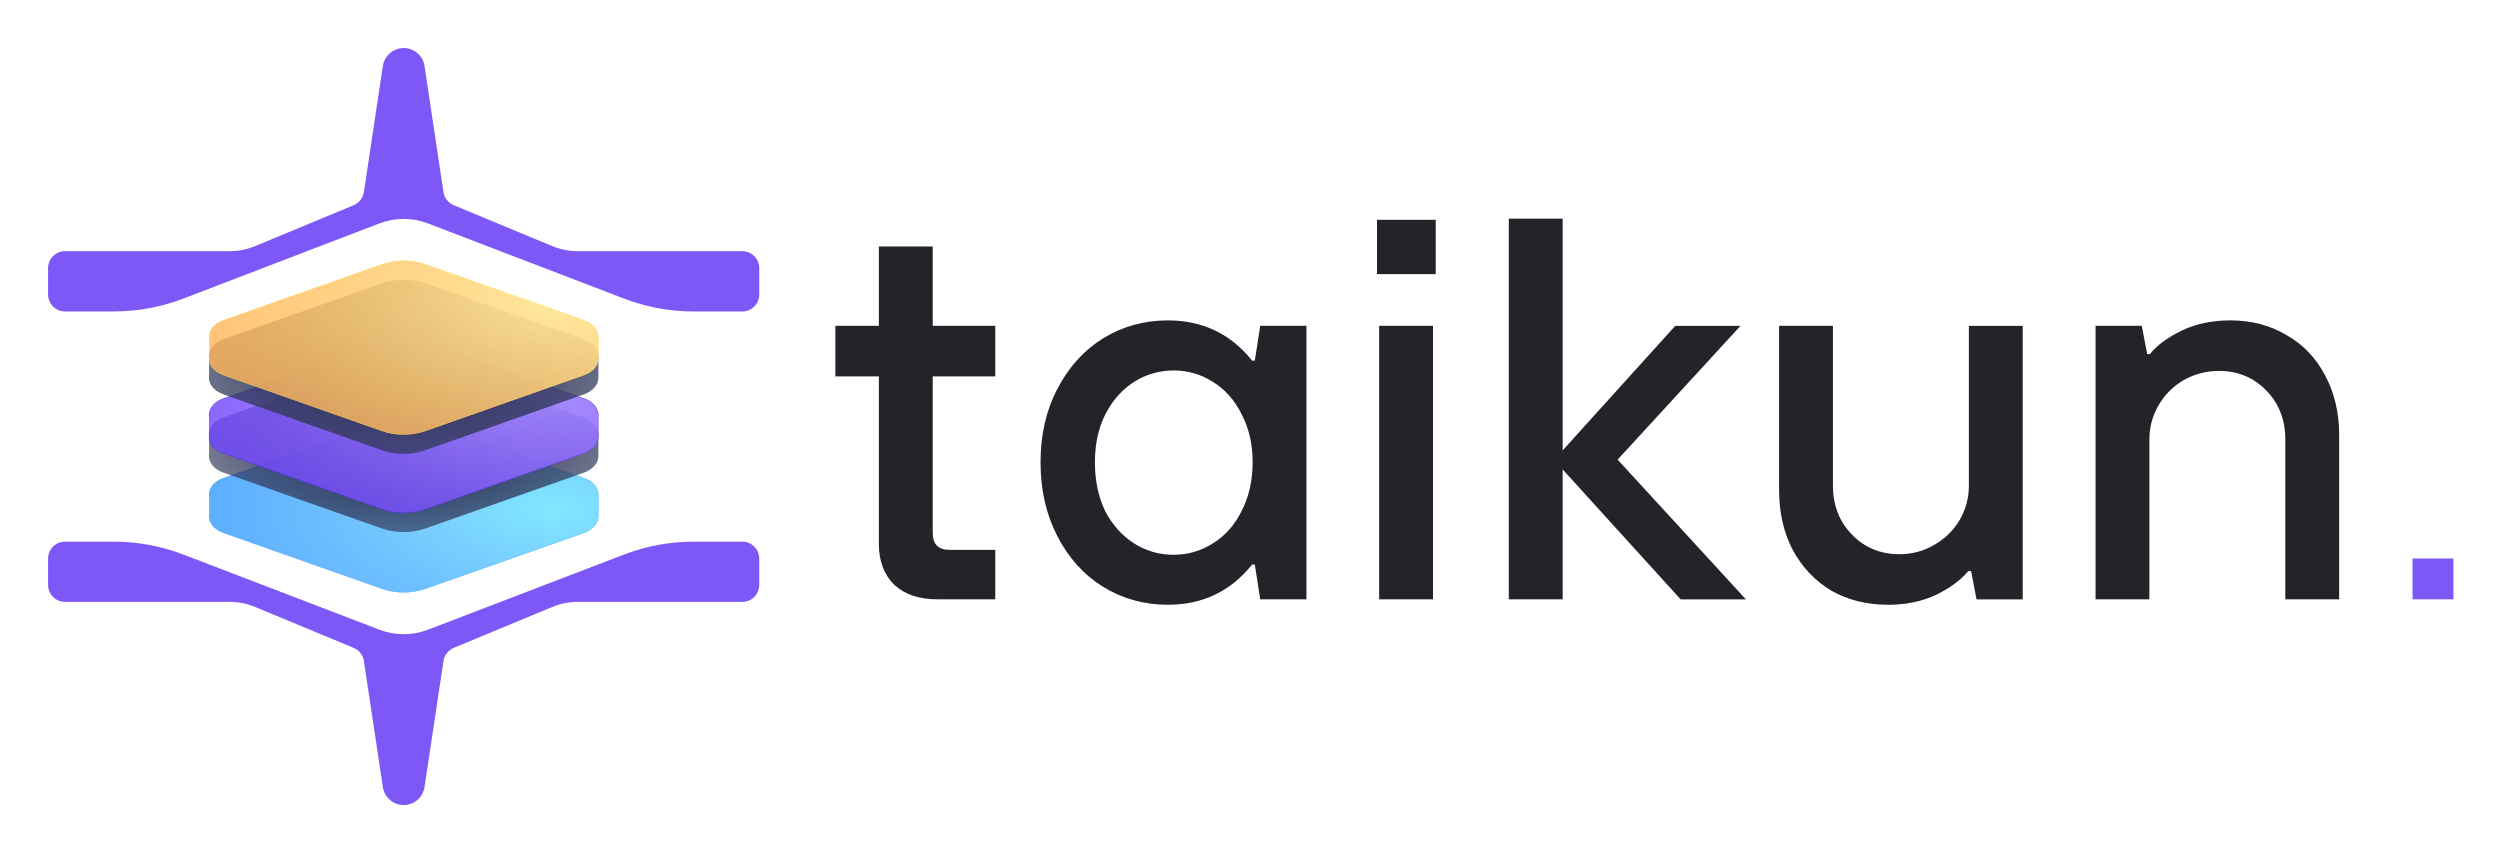
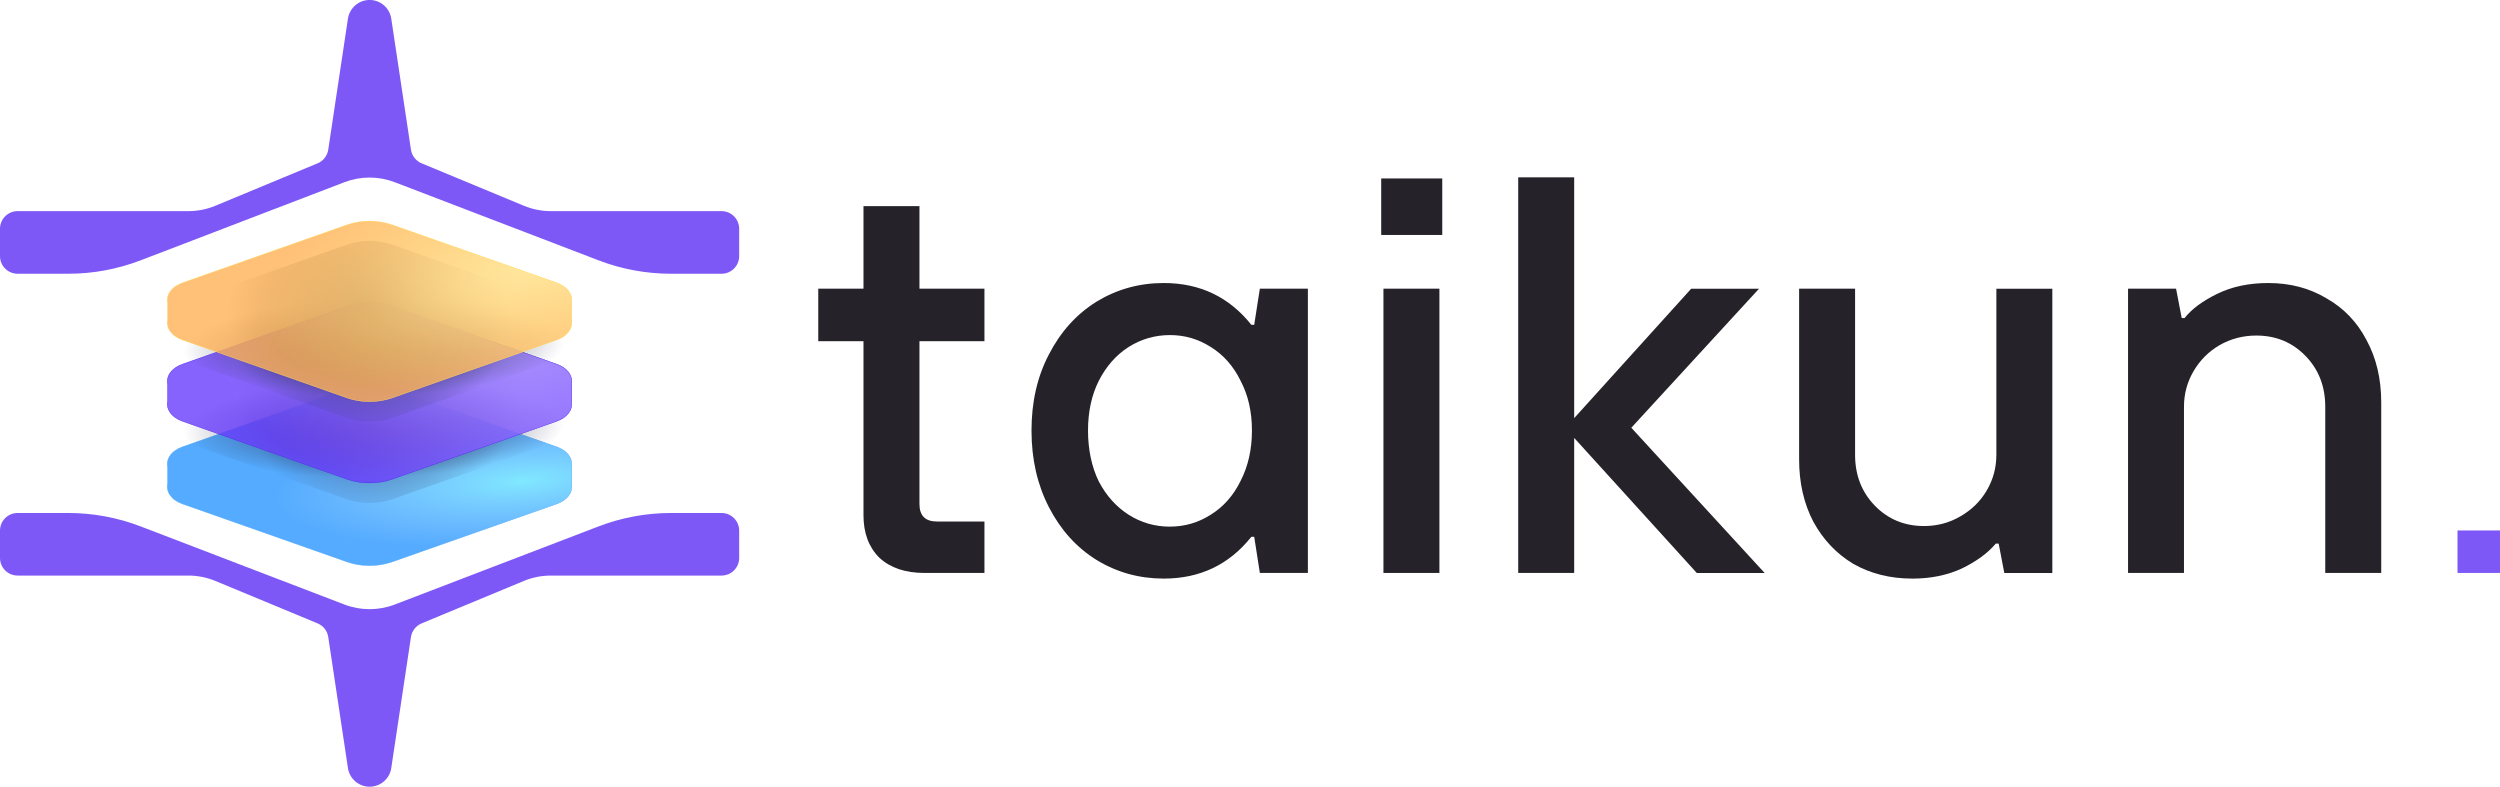
- <svg xmlns="http://www.w3.org/2000/svg" role="img" viewBox="-13.90 -13.90 722.80 246.30">
-   <style>svg {isolation:isolate}</style>
-   <defs>
-     <clipPath id="_clipPath_eirX4PJez0LnkvnpqEzUBr4LLLNpBrfm">
-       <path d="M0 0h695.44v218.85H0z" />
-     </clipPath>
+ <svg xmlns="http://www.w3.org/2000/svg" data-name="Слой 1" viewBox="0 0 695.44 218.85">
+   <defs id="defs39">
+     <style id="style2">
+       .cls-1 {
+         stroke: rgba(77, 29, 234, .8);
+       }
+       .cls-1, .cls-2, .cls-3 {
+         fill: none;
+         stroke-width: .1px;
+       }
+       .cls-4 {
+         fill: rgba(105, 61, 252, .8);
+       }
+       .cls-4, .cls-5, .cls-6, .cls-7, .cls-8, .cls-9, .cls-10, .cls-11, .cls-12, .cls-13, .cls-14 {
+         fill-rule: evenodd;
+       }
+       .cls-5 {
+         fill: url(#_Безымянный_градиент_4);
+       }
+       .cls-5, .cls-6, .cls-9 {
+         fill-opacity: .8;
+       }
+       .cls-6 {
+         fill: url(#_Безымянный_градиент);
+       }
+       .cls-7 {
+         fill: url(#_Безымянный_градиент_2);
+       }
+       .cls-8, .cls-15 {
+         fill: #7d58f7;
+       }
+       .cls-9 {
+         fill: url(#_Безымянный_градиент_7);
+       }
+       .cls-2 {
+         stroke: rgba(255, 227, 83, .8);
+       }
+       .cls-10 {
+         fill: url(#_Безымянный_градиент_5);
+       }
+       .cls-11 {
+         fill: url(#_Безымянный_градиент_3);
+       }
+       .cls-16 {
+         fill: #262229;
+       }
+       .cls-3 {
+         stroke: rgba(103, 177, 249, .8);
+       }
+       .cls-12 {
+         fill: rgba(255, 177, 85, .8);
+       }
+       .cls-13 {
+         fill: #54abff;
+       }
+       .cls-14 {
+         fill: url(#_Безымянный_градиент_6);
+       }
+     </style>
+     <radialGradient id="_Безымянный_градиент" cx="-634.42" cy="676.24" fx="-634.42" fy="676.24" r="1" gradientTransform="translate(-45063.05 -8635.02) rotate(175.72) scale(70.03 -17.92)" gradientUnits="userSpaceOnUse">
+       <stop offset="0" stop-color="#8bf8ff" id="stop4" />
+       <stop offset="1" stop-color="#aad5ff" stop-opacity="0" id="stop6" />
+     </radialGradient>
+     <radialGradient id="_Безымянный_градиент_2" cx="-616.43" cy="664.37" fx="-616.43" fy="664.37" r="1" gradientTransform="translate(-26374.55 27970.7) rotate(88.81) scale(44.31 -40.72)" gradientUnits="userSpaceOnUse">
+       <stop offset="0" stop-color="#333a5c" id="stop9" />
+       <stop offset="1" stop-color="#333a5c" stop-opacity="0" id="stop11" />
+     </radialGradient>
+     <radialGradient id="_Безымянный_градиент_3" cx="-593.95" cy="661.01" fx="-593.95" fy="661.01" r="1" gradientTransform="translate(-34731.91 8989.35) rotate(88.71) scale(13.61 -52.99)" gradientUnits="userSpaceOnUse">
+       <stop offset="0" stop-color="#333a5c" id="stop14" />
+       <stop offset="1" stop-color="#333a5c" stop-opacity="0" id="stop16" />
+     </radialGradient>
+     <radialGradient id="_Безымянный_градиент_4" cx="-633.72" cy="660.69" fx="-633.72" fy="660.69" r="1" gradientTransform="translate(-51239.56 -26002.92) rotate(179.34) scale(80.6 -40.4)" gradientUnits="userSpaceOnUse">
+       <stop offset="0" stop-color="#ae96ff" id="stop19" />
+       <stop offset="1" stop-color="#ae96ff" stop-opacity="0" id="stop21" />
+     </radialGradient>
+     <radialGradient id="_Безымянный_градиент_5" cx="-613.83" cy="665.25" fx="-613.83" fy="665.25" r="1" gradientTransform="translate(-26533.96 19995.31) rotate(91.06) scale(33.23 -39.48)" gradientUnits="userSpaceOnUse">
+       <stop offset="0" stop-color="#333a5c" id="stop24" />
+       <stop offset="1" stop-color="#333a5c" stop-opacity="0" id="stop26" />
+     </radialGradient>
+     <radialGradient id="_Безымянный_градиент_6" cx="-593.95" cy="661.01" fx="-593.95" fy="661.01" r="1" gradientTransform="translate(-34731.91 8966.72) rotate(88.71) scale(13.61 -52.99)" gradientUnits="userSpaceOnUse">
+       <stop offset="0" stop-color="#333a5c" id="stop29" />
+       <stop offset="1" stop-color="#333a5c" stop-opacity="0" id="stop31" />
+     </radialGradient>
+     <radialGradient id="_Безымянный_градиент_7" cx="-632.86" cy="666.52" fx="-632.86" fy="666.52" r="1" gradientTransform="translate(-52112.35 -11537.28) rotate(168.83) scale(77.46 -32.28)" gradientUnits="userSpaceOnUse">
+       <stop offset="0" stop-color="#fff1a6" id="stop34" />
+       <stop offset="1" stop-color="#ffef99" stop-opacity="0" id="stop36" />
+     </radialGradient>
  </defs>
-   <g clip-path="url(#_clipPath_eirX4PJez0LnkvnpqEzUBr4LLLNpBrfm)">
-     <path fill="#262229" d="M257.18 159.38c-5.35 0-9.54-1.42-12.58-4.25-2.94-2.93-4.4-6.87-4.4-11.79V94.92h-12.58V80.3h12.58V57.35h15.57V80.3h18.08v14.62h-18.08v45.28c0 3.25 1.62 4.87 4.87 4.87h13.21v14.31h-16.67zm66.55 1.57c-6.81 0-13.05-1.73-18.71-5.19-5.56-3.46-9.96-8.33-13.21-14.62-3.25-6.29-4.87-13.42-4.87-21.38 0-7.96 1.62-15.04 4.87-21.22 3.25-6.29 7.65-11.16 13.21-14.62 5.66-3.46 11.9-5.19 18.71-5.19 10.06 0 18.18 3.88 24.37 11.63h.79l1.57-10.06h13.36v79.08h-13.36l-1.57-10.06h-.79c-6.18 7.76-14.31 11.63-24.37 11.63zm1.73-14.46c4.09 0 7.86-1.1 11.32-3.3 3.56-2.2 6.34-5.35 8.33-9.43 2.1-4.09 3.15-8.75 3.15-13.99s-1.05-9.85-3.15-13.83c-1.99-4.09-4.77-7.23-8.33-9.43-3.46-2.2-7.23-3.3-11.32-3.3s-8.02 1.1-11.48 3.3c-3.46 2.2-6.24 5.35-8.33 9.43-1.99 3.98-2.99 8.6-2.99 13.83s1 10.06 2.99 14.15c2.1 3.98 4.87 7.08 8.33 9.28 3.46 2.2 7.29 3.3 11.48 3.3v-.01zm74.95 12.89h-15.57V80.3h15.57v79.08zm.79-94.02h-16.98V49.64h16.98v15.72zm36.7 94.02h-15.57V49.33h15.57v66.98l32.55-36h18.87l-35.53 38.68 37.1 40.41h-18.87l-34.12-37.58v37.58-.02zm94.01 1.57c-6.08 0-11.53-1.36-16.35-4.09-4.72-2.83-8.44-6.76-11.16-11.79-2.62-5.03-3.93-10.8-3.93-17.29V80.3h15.57v46.22c0 5.66 1.84 10.38 5.5 14.15 3.67 3.77 8.23 5.66 13.68 5.66 3.67 0 7.02-.89 10.06-2.67 3.14-1.78 5.61-4.19 7.39-7.23 1.78-3.04 2.67-6.34 2.67-9.9V80.31h15.57v79.08h-13.36l-1.57-8.18h-.79c-2.2 2.62-5.35 4.93-9.43 6.92-4.09 1.89-8.7 2.83-13.84 2.83l-.01-.01zm60.06-1.57V80.3h13.36l1.57 8.18h.79c1.99-2.52 5.03-4.77 9.12-6.76 4.09-1.99 8.8-2.99 14.15-2.99 6.08 0 11.48 1.42 16.19 4.24 4.82 2.73 8.54 6.6 11.16 11.63 2.73 5.03 4.09 10.8 4.09 17.29v47.48h-15.57v-46.22c0-5.66-1.83-10.38-5.5-14.15-3.67-3.77-8.23-5.66-13.68-5.66-3.67 0-7.08.89-10.22 2.67-3.04 1.78-5.45 4.19-7.23 7.23-1.78 3.04-2.67 6.34-2.67 9.91v46.22h-15.57l.01.01z" />
-     <path fill="#7D58F7" d="M683.62 159.38v-11.82h11.82v11.82h-11.82z" />
-     <path fill="#7D58F7" fill-rule="evenodd" d="M0 71.25c0 2.7 2.19 4.9 4.9 4.9h14.06c6.89 0 13.72-1.26 20.15-3.73L95.8 50.69c4.51-1.73 9.5-1.73 14.02 0l56.69 21.73c6.43 2.47 13.26 3.73 20.15 3.73h14.06c2.7 0 4.9-2.19 4.9-4.9v-7.62c0-2.7-2.19-4.9-4.9-4.9h-47.5c-2.58 0-5.13-.51-7.51-1.5l-28.43-11.8c-1.58-.66-2.71-2.1-2.96-3.79l-5.48-36.46c-.45-2.98-3.01-5.19-6.02-5.19s-5.58 2.21-6.03 5.19l-5.48 36.46c-.26 1.7-1.38 3.14-2.96 3.79l-28.43 11.8c-2.38.99-4.93 1.5-7.51 1.5H4.9c-2.7 0-4.9 2.19-4.9 4.9v7.62z" />
-     <path fill="#54ABFF" fill-rule="evenodd" d="M46.58 134.58v-4.68c-.44-2.17.95-4.5 4.17-5.64l45.75-16.12c3.97-1.4 8.63-1.4 12.6 0l45.75 16.12c3 1.06 4.41 3.15 4.24 5.18v5.59c.17 2.03-1.24 4.12-4.24 5.18l-45.75 16.12c-3.97 1.4-8.63 1.4-12.6 0l-45.75-16.12c-3.22-1.14-4.61-3.47-4.17-5.64v.01z" />
-     <radialGradient id="_rgradient_0" cx=".883" cy=".529" r="1" fx=".883" fy=".529" gradientTransform="matrix(112.603 0 0 50.29 46.501 107.09)" gradientUnits="userSpaceOnUse">
-       <stop offset="0%" stop-color="#8bf8ff" />
-       <stop offset="100%" stop-color="#aad5ff" stop-opacity="0" />
-     </radialGradient>
-     <path fill="url(#_rgradient_0)" fill-opacity=".8" fill-rule="evenodd" d="M46.58 134.58v-4.68c-.44-2.17.95-4.5 4.17-5.64l45.75-16.12c3.97-1.4 8.63-1.4 12.6 0l45.75 16.12c3 1.06 4.41 3.15 4.24 5.18v5.59c.17 2.03-1.24 4.12-4.24 5.18l-45.75 16.12c-3.97 1.4-8.63 1.4-12.6 0l-45.75-16.12c-3.22-1.14-4.61-3.47-4.17-5.64v.01z" />
-     <path fill="none" stroke="#67B1F9" stroke-opacity=".8" stroke-width=".1" d="M46.63 129.9h0c-.44-2.15.93-4.46 4.14-5.59l45.75-16.12c3.96-1.39 8.61-1.39 12.57 0l45.74 16.12c2.98 1.05 4.37 3.13 4.2 5.13h0v5.6h0c.17 2.01-1.22 4.09-4.2 5.14l-45.74 16.12c-3.96 1.39-8.61 1.39-12.57 0l-45.75-16.12c-3.21-1.13-4.57-3.44-4.14-5.58h0v-4.7z" vector-effect="non-scaling-stroke" />
-     <radialGradient id="_rgradient_1" cx=".524" cy=".221" r="1" fx=".524" fy=".221" gradientTransform="matrix(112.603 0 0 50.3 46.501 89.63)" gradientUnits="userSpaceOnUse">
-       <stop offset="0%" stop-color="#333a5c" />
-       <stop offset="100%" stop-color="#333a5c" stop-opacity="0" />
-     </radialGradient>
-     <path fill="url(#_rgradient_1)" fill-rule="evenodd" d="M46.58 117.12v-4.68c-.44-2.17.95-4.5 4.17-5.64L96.5 90.68c3.97-1.4 8.63-1.4 12.6 0l45.75 16.12c3 1.06 4.41 3.15 4.24 5.18v5.6c.17 2.03-1.24 4.12-4.24 5.18l-45.75 16.12c-3.97 1.4-8.63 1.4-12.6 0l-45.75-16.12c-3.22-1.14-4.61-3.47-4.17-5.64z" />
-     <radialGradient id="_rgradient_2" cx=".512" cy=".588" r="1" fx=".512" fy=".588" gradientTransform="matrix(112.603 0 0 50.3 46.501 89.63)" gradientUnits="userSpaceOnUse">
-       <stop offset="0%" stop-color="#333a5c" />
-       <stop offset="100%" stop-color="#333a5c" stop-opacity="0" />
-     </radialGradient>
-     <path fill="url(#_rgradient_2)" fill-rule="evenodd" d="M46.58 117.12v-4.68c-.44-2.17.95-4.5 4.17-5.64L96.5 90.68c3.97-1.4 8.63-1.4 12.6 0l45.75 16.12c3 1.06 4.41 3.15 4.24 5.18v5.6c.17 2.03-1.24 4.12-4.24 5.18l-45.75 16.12c-3.97 1.4-8.63 1.4-12.6 0l-45.75-16.12c-3.22-1.14-4.61-3.47-4.17-5.64z" />
-     <g>
-       <path fill="#693DFC" fill-opacity=".8" fill-rule="evenodd" d="M46.58 111.58v-4.68c-.44-2.17.95-4.5 4.17-5.64L96.5 85.14c3.97-1.4 8.63-1.4 12.6 0l45.75 16.12c3 1.06 4.41 3.15 4.24 5.18v5.6c.17 2.03-1.24 4.12-4.24 5.18l-45.75 16.12c-3.97 1.4-8.63 1.4-12.6 0l-45.75-16.12c-3.22-1.14-4.61-3.47-4.17-5.64z" />
-       <radialGradient id="_rgradient_3" cx=".851" cy=".293" r="1" fx=".851" fy=".293" gradientTransform="matrix(112.603 0 0 50.3 46.501 84.09)" gradientUnits="userSpaceOnUse">
-         <stop offset="0%" stop-color="#ae96ff" />
-         <stop offset="100%" stop-color="#ae96ff" stop-opacity="0" />
-       </radialGradient>
-       <path fill="url(#_rgradient_3)" fill-opacity=".8" fill-rule="evenodd" d="M46.58 111.58v-4.68c-.44-2.17.95-4.5 4.17-5.64L96.5 85.14c3.97-1.4 8.63-1.4 12.6 0l45.75 16.12c3 1.06 4.41 3.15 4.24 5.18v5.6c.17 2.03-1.24 4.12-4.24 5.18l-45.75 16.12c-3.97 1.4-8.63 1.4-12.6 0l-45.75-16.12c-3.22-1.14-4.61-3.47-4.17-5.64z" />
-       <path fill="none" stroke="#4D1DEA" stroke-opacity=".8" stroke-width=".1" d="M46.63 106.9h0c-.44-2.15.93-4.46 4.14-5.59l45.75-16.12c3.96-1.39 8.61-1.39 12.57 0l45.74 16.12c2.98 1.05 4.37 3.13 4.2 5.13h0v5.6h0c.17 2.01-1.22 4.08-4.2 5.14l-45.74 16.12c-3.96 1.39-8.61 1.39-12.57 0l-45.75-16.12c-3.21-1.13-4.57-3.44-4.14-5.58h0v-4.7z" vector-effect="non-scaling-stroke" />
-     </g>
-     <g>
-       <radialGradient id="_rgradient_4" cx=".501" cy=".4" r="1" fx=".501" fy=".4" gradientTransform="matrix(112.603 0 0 50.3 46.501 67)" gradientUnits="userSpaceOnUse">
-         <stop offset="0%" stop-color="#333a5c" />
-         <stop offset="100%" stop-color="#333a5c" stop-opacity="0" />
-       </radialGradient>
-       <path fill="url(#_rgradient_4)" fill-rule="evenodd" d="M46.58 94.49v-4.68c-.44-2.17.95-4.5 4.17-5.64L96.5 68.05c3.97-1.4 8.63-1.4 12.6 0l45.75 16.12c3 1.06 4.41 3.15 4.24 5.18v5.6c.17 2.03-1.24 4.12-4.24 5.18l-45.75 16.12c-3.97 1.4-8.63 1.4-12.6 0l-45.75-16.12c-3.22-1.14-4.61-3.47-4.17-5.64z" />
-       <radialGradient id="_rgradient_5" cx=".512" cy=".588" r="1" fx=".512" fy=".588" gradientTransform="matrix(112.603 0 0 50.3 46.501 67)" gradientUnits="userSpaceOnUse">
-         <stop offset="0%" stop-color="#333a5c" />
-         <stop offset="100%" stop-color="#333a5c" stop-opacity="0" />
-       </radialGradient>
-       <path fill="url(#_rgradient_5)" fill-rule="evenodd" d="M46.58 94.49v-4.68c-.44-2.17.95-4.5 4.17-5.64L96.5 68.05c3.97-1.4 8.63-1.4 12.6 0l45.75 16.12c3 1.06 4.41 3.15 4.24 5.18v5.6c.17 2.03-1.24 4.12-4.24 5.18l-45.75 16.12c-3.97 1.4-8.63 1.4-12.6 0l-45.75-16.12c-3.22-1.14-4.61-3.47-4.17-5.64z" />
-     </g>
-     <g>
-       <path fill="#FFB155" fill-opacity=".8" fill-rule="evenodd" d="M46.58 88.96v-4.68c-.44-2.17.95-4.5 4.17-5.64L96.5 62.52c3.97-1.4 8.63-1.4 12.6 0l45.75 16.12c3 1.06 4.41 3.15 4.24 5.18v5.6c.17 2.03-1.24 4.13-4.24 5.18l-45.75 16.12c-3.97 1.4-8.63 1.4-12.6 0L50.75 94.6c-3.22-1.14-4.61-3.47-4.17-5.64z" />
-       <radialGradient id="_rgradient_6" cx=".904" cy=".248" r="1" fx=".904" fy=".248" gradientTransform="matrix(112.603 0 0 50.3 46.501 61.47)" gradientUnits="userSpaceOnUse">
-         <stop offset="0%" stop-color="#fff1a6" />
-         <stop offset="100%" stop-color="#ffef99" stop-opacity="0" />
-       </radialGradient>
-       <path fill="url(#_rgradient_6)" fill-opacity=".8" fill-rule="evenodd" d="M46.58 88.96v-4.68c-.44-2.17.95-4.5 4.17-5.64L96.5 62.52c3.97-1.4 8.63-1.4 12.6 0l45.75 16.12c3 1.06 4.41 3.15 4.24 5.18v5.6c.17 2.03-1.24 4.13-4.24 5.18l-45.75 16.12c-3.97 1.4-8.63 1.4-12.6 0L50.75 94.6c-3.22-1.14-4.61-3.47-4.17-5.64z" />
-       <path fill="none" stroke="#FFE353" stroke-opacity=".8" stroke-width=".1" d="M46.63 84.27h0c-.44-2.15.93-4.46 4.14-5.59l45.75-16.12c3.96-1.39 8.61-1.39 12.57 0l45.74 16.12c2.98 1.05 4.37 3.13 4.2 5.13h0v5.6h0c.17 2.01-1.22 4.08-4.2 5.14l-45.74 16.12c-3.96 1.39-8.61 1.39-12.57 0L50.77 94.55c-3.21-1.13-4.57-3.44-4.14-5.58h0s0 0 0 0V84.27z" vector-effect="non-scaling-stroke" />
-     </g>
-     <path fill="#7D58F7" fill-rule="evenodd" d="M0 147.6c0-2.7 2.19-4.9 4.9-4.9h14.06c6.89 0 13.72 1.26 20.15 3.73l56.69 21.73c4.51 1.73 9.5 1.73 14.02 0l56.69-21.73c6.43-2.46 13.26-3.73 20.15-3.73h14.06c2.7 0 4.9 2.19 4.9 4.9v7.61c0 2.7-2.19 4.9-4.9 4.9h-47.5c-2.58 0-5.13.51-7.51 1.5l-28.43 11.8c-1.58.66-2.71 2.1-2.96 3.79l-5.48 36.46c-.45 2.98-3.01 5.19-6.02 5.19s-5.58-2.21-6.03-5.19l-5.48-36.46c-.26-1.7-1.38-3.14-2.96-3.79l-28.43-11.8c-2.38-.99-4.93-1.5-7.51-1.5H4.9c-2.7 0-4.9-2.19-4.9-4.9v-7.61z" />
+   <path class="cls-16" d="m257.18,159.38c-5.35,0-9.54-1.42-12.58-4.25-2.94-2.93-4.4-6.87-4.4-11.79v-48.42h-12.58v-14.62h12.58v-22.95h15.57v22.95h18.08v14.62h-18.08v45.28c0,3.25,1.62,4.87,4.87,4.87h13.21v14.31h-16.67Z" id="path41" />
+   <path class="cls-16" d="m323.73,160.95c-6.81,0-13.05-1.73-18.71-5.19-5.56-3.46-9.96-8.33-13.21-14.62-3.25-6.29-4.87-13.42-4.87-21.38s1.62-15.04,4.87-21.22c3.25-6.29,7.65-11.16,13.21-14.62,5.66-3.46,11.9-5.19,18.71-5.19,10.06,0,18.18,3.88,24.37,11.63h.79l1.57-10.06h13.36v79.08h-13.36l-1.57-10.06h-.79c-6.18,7.76-14.31,11.63-24.37,11.63Zm1.73-14.46c4.09,0,7.86-1.1,11.32-3.3,3.56-2.2,6.34-5.35,8.33-9.43,2.1-4.09,3.15-8.75,3.15-13.99s-1.05-9.85-3.15-13.83c-1.99-4.09-4.77-7.23-8.33-9.43-3.46-2.2-7.23-3.3-11.32-3.3s-8.02,1.1-11.48,3.3c-3.46,2.2-6.24,5.35-8.33,9.43-1.99,3.98-2.99,8.6-2.99,13.83s1,10.06,2.99,14.15c2.1,3.98,4.87,7.08,8.33,9.28,3.46,2.2,7.29,3.3,11.48,3.3Z" id="path43" />
+   <path class="cls-16" d="m400.41,159.38h-15.57v-79.08h15.57v79.08Zm.79-94.02h-16.98v-15.72h16.98v15.72Z" id="path45" />
+   <path class="cls-16" d="m437.9,159.38h-15.57V49.33h15.57v66.98l32.55-36h18.87l-35.53,38.68,37.1,40.41h-18.87l-34.12-37.58v37.58Z" id="path47" />
+   <path class="cls-16" d="m531.91,160.95c-6.08,0-11.53-1.36-16.35-4.09-4.72-2.83-8.44-6.76-11.16-11.79-2.62-5.03-3.93-10.8-3.93-17.29v-47.48h15.57v46.22c0,5.66,1.84,10.38,5.5,14.15,3.67,3.77,8.23,5.66,13.68,5.66,3.67,0,7.02-.89,10.06-2.67,3.14-1.78,5.61-4.19,7.39-7.23,1.78-3.04,2.67-6.34,2.67-9.9v-46.22h15.57v79.08h-13.36l-1.57-8.18h-.79c-2.2,2.62-5.35,4.93-9.43,6.92-4.09,1.89-8.7,2.83-13.84,2.83Z" id="path49" />
+   <path class="cls-16" d="m591.97,159.38v-79.08h13.36l1.57,8.18h.79c1.99-2.52,5.03-4.77,9.12-6.76,4.09-1.99,8.8-2.99,14.15-2.99,6.08,0,11.48,1.42,16.19,4.24,4.82,2.73,8.54,6.6,11.16,11.63,2.73,5.03,4.09,10.8,4.09,17.29v47.48h-15.57v-46.22c0-5.66-1.83-10.38-5.5-14.15-3.67-3.77-8.23-5.66-13.68-5.66-3.67,0-7.08.89-10.22,2.67-3.04,1.78-5.45,4.19-7.23,7.23-1.78,3.04-2.67,6.34-2.67,9.91v46.22h-15.57Z" id="path51" />
+   <path class="cls-15" d="m683.62,159.38v-11.82h11.82v11.82h-11.82Z" id="path53" />
+   <path class="cls-8" d="m0,71.25c0,2.7,2.19,4.9,4.9,4.9h14.06c6.89,0,13.72-1.26,20.15-3.73l56.69-21.73c4.51-1.73,9.5-1.73,14.02,0l56.69,21.73c6.43,2.47,13.26,3.73,20.15,3.73h14.06c2.7,0,4.9-2.19,4.9-4.9v-7.62c0-2.7-2.19-4.9-4.9-4.9h-47.5c-2.58,0-5.13-.51-7.51-1.5l-28.43-11.8c-1.58-.66-2.71-2.1-2.96-3.79l-5.48-36.46c-.45-2.98-3.01-5.19-6.02-5.19s-5.58,2.21-6.03,5.19l-5.48,36.46c-.26,1.7-1.38,3.14-2.96,3.79l-28.43,11.8c-2.38.99-4.93,1.5-7.51,1.5H4.9c-2.7,0-4.9,2.19-4.9,4.9v7.62Z" id="path55" />
+   <g id="g63">
+     <path class="cls-13" d="m46.58,134.58v-4.68c-.44-2.17.95-4.5,4.17-5.64l45.75-16.12c3.97-1.4,8.63-1.4,12.6,0l45.75,16.12c3,1.06,4.41,3.15,4.24,5.18v5.59c.17,2.03-1.24,4.12-4.24,5.18l-45.75,16.12c-3.97,1.4-8.63,1.4-12.6,0l-45.75-16.12c-3.22-1.14-4.61-3.47-4.17-5.64Z" id="path57" />
+     <path class="cls-6" d="m46.58,134.58v-4.68c-.44-2.17.95-4.5,4.17-5.64l45.75-16.12c3.97-1.4,8.63-1.4,12.6,0l45.75,16.12c3,1.06,4.41,3.15,4.24,5.18v5.59c.17,2.03-1.24,4.12-4.24,5.18l-45.75,16.12c-3.97,1.4-8.63,1.4-12.6,0l-45.75-16.12c-3.22-1.14-4.61-3.47-4.17-5.64Z" id="path59" />
+     <path class="cls-3" d="m46.63,129.9h0,0c-.44-2.15.93-4.46,4.14-5.59l45.75-16.12c3.96-1.39,8.61-1.39,12.57,0l45.74,16.12c2.98,1.05,4.37,3.13,4.2,5.13h0v5.6h0c.17,2.01-1.22,4.09-4.2,5.14l-45.74,16.12c-3.96,1.39-8.61,1.39-12.57,0l-45.75-16.12c-3.21-1.13-4.57-3.44-4.14-5.58h0v-4.69Z" id="path61" />
  </g>
+   <g id="g69">
+     <path class="cls-7" d="m46.58,117.12v-4.68c-.44-2.17.95-4.5,4.17-5.64l45.75-16.12c3.97-1.4,8.63-1.4,12.6,0l45.75,16.12c3,1.06,4.41,3.15,4.24,5.18v5.6c.17,2.03-1.24,4.12-4.24,5.18l-45.75,16.12c-3.97,1.4-8.63,1.4-12.6,0l-45.75-16.12c-3.22-1.14-4.61-3.47-4.17-5.64Z" id="path65" />
+     <path class="cls-11" d="m46.58,117.12v-4.68c-.44-2.17.95-4.5,4.17-5.64l45.75-16.12c3.97-1.4,8.63-1.4,12.6,0l45.75,16.12c3,1.06,4.41,3.15,4.24,5.18v5.6c.17,2.03-1.24,4.12-4.24,5.18l-45.75,16.12c-3.97,1.4-8.63,1.4-12.6,0l-45.75-16.12c-3.22-1.14-4.61-3.47-4.17-5.64Z" id="path67" />
+   </g>
+   <g id="g77">
+     <path class="cls-4" d="m46.58,111.58v-4.68c-.44-2.17.95-4.5,4.17-5.64l45.75-16.12c3.97-1.4,8.63-1.4,12.6,0l45.75,16.12c3,1.06,4.41,3.15,4.24,5.18v5.6c.17,2.03-1.24,4.12-4.24,5.18l-45.75,16.12c-3.97,1.4-8.63,1.4-12.6,0l-45.75-16.12c-3.22-1.14-4.61-3.47-4.17-5.64Z" id="path71" />
+     <path class="cls-5" d="m46.58,111.58v-4.68c-.44-2.17.95-4.5,4.17-5.64l45.75-16.12c3.97-1.4,8.63-1.4,12.6,0l45.75,16.12c3,1.06,4.41,3.15,4.24,5.18v5.6c.17,2.03-1.24,4.12-4.24,5.18l-45.75,16.12c-3.97,1.4-8.63,1.4-12.6,0l-45.75-16.12c-3.22-1.14-4.61-3.47-4.17-5.64Z" id="path73" />
+     <path class="cls-1" d="m46.63,106.9h0,0c-.44-2.15.93-4.46,4.14-5.59l45.75-16.12c3.96-1.39,8.61-1.39,12.57,0l45.74,16.12c2.98,1.05,4.37,3.13,4.2,5.13h0v5.6h0c.17,2.01-1.22,4.08-4.2,5.14l-45.74,16.12c-3.96,1.39-8.61,1.39-12.57,0l-45.75-16.12c-3.21-1.13-4.57-3.44-4.14-5.58h0v-4.69Z" id="path75" />
+   </g>
+   <g id="g83">
+     <path class="cls-10" d="m46.58,94.49v-4.68c-.44-2.17.95-4.5,4.17-5.64l45.75-16.12c3.97-1.4,8.63-1.4,12.6,0l45.75,16.12c3,1.06,4.41,3.15,4.24,5.18v5.6c.17,2.03-1.24,4.12-4.24,5.18l-45.75,16.12c-3.97,1.4-8.63,1.4-12.6,0l-45.75-16.12c-3.22-1.14-4.61-3.47-4.17-5.64Z" id="path79" />
+     <path class="cls-14" d="m46.58,94.49v-4.68c-.44-2.17.95-4.5,4.17-5.64l45.75-16.12c3.97-1.4,8.63-1.4,12.6,0l45.75,16.12c3,1.06,4.41,3.15,4.24,5.18v5.6c.17,2.03-1.24,4.12-4.24,5.18l-45.75,16.12c-3.97,1.4-8.63,1.4-12.6,0l-45.75-16.12c-3.22-1.14-4.61-3.47-4.17-5.64Z" id="path81" />
+   </g>
+   <g id="g91">
+     <path class="cls-12" d="m46.58,88.96v-4.68c-.44-2.17.95-4.5,4.17-5.64l45.75-16.12c3.97-1.4,8.63-1.4,12.6,0l45.75,16.12c3,1.06,4.41,3.15,4.24,5.18v5.6c.17,2.03-1.24,4.13-4.24,5.18l-45.75,16.12c-3.97,1.4-8.63,1.4-12.6,0l-45.75-16.12c-3.22-1.14-4.61-3.47-4.17-5.64Z" id="path85" />
+     <path class="cls-9" d="m46.58,88.96v-4.68c-.44-2.17.95-4.5,4.17-5.64l45.75-16.12c3.97-1.4,8.63-1.4,12.6,0l45.75,16.12c3,1.06,4.41,3.15,4.24,5.18v5.6c.17,2.03-1.24,4.13-4.24,5.18l-45.75,16.12c-3.97,1.4-8.63,1.4-12.6,0l-45.75-16.12c-3.22-1.14-4.61-3.47-4.17-5.64Z" id="path87" />
+     <path class="cls-2" d="m46.63,84.27h0,0c-.44-2.15.93-4.46,4.14-5.59l45.75-16.12c3.96-1.39,8.61-1.39,12.57,0l45.74,16.12c2.98,1.05,4.37,3.13,4.2,5.13h0v5.6h0c.17,2.01-1.22,4.08-4.2,5.14l-45.74,16.12c-3.96,1.39-8.61,1.39-12.57,0l-45.75-16.12c-3.21-1.13-4.57-3.44-4.14-5.58h0s0,0,0,0v-4.68Z" id="path89" />
+   </g>
+   <path class="cls-8" d="m0,147.6c0-2.7,2.19-4.9,4.9-4.9h14.06c6.89,0,13.72,1.26,20.15,3.73l56.69,21.73c4.51,1.73,9.5,1.73,14.02,0l56.69-21.73c6.43-2.46,13.26-3.73,20.15-3.73h14.06c2.7,0,4.9,2.19,4.9,4.9v7.61c0,2.7-2.19,4.9-4.9,4.9h-47.5c-2.58,0-5.13.51-7.51,1.5l-28.43,11.8c-1.58.66-2.71,2.1-2.96,3.79l-5.48,36.46c-.45,2.98-3.01,5.19-6.02,5.19s-5.58-2.21-6.03-5.19l-5.48-36.46c-.26-1.7-1.38-3.14-2.96-3.79l-28.43-11.8c-2.38-.99-4.93-1.5-7.51-1.5H4.9c-2.7,0-4.9-2.19-4.9-4.9v-7.61Z" id="path93" />
</svg>
